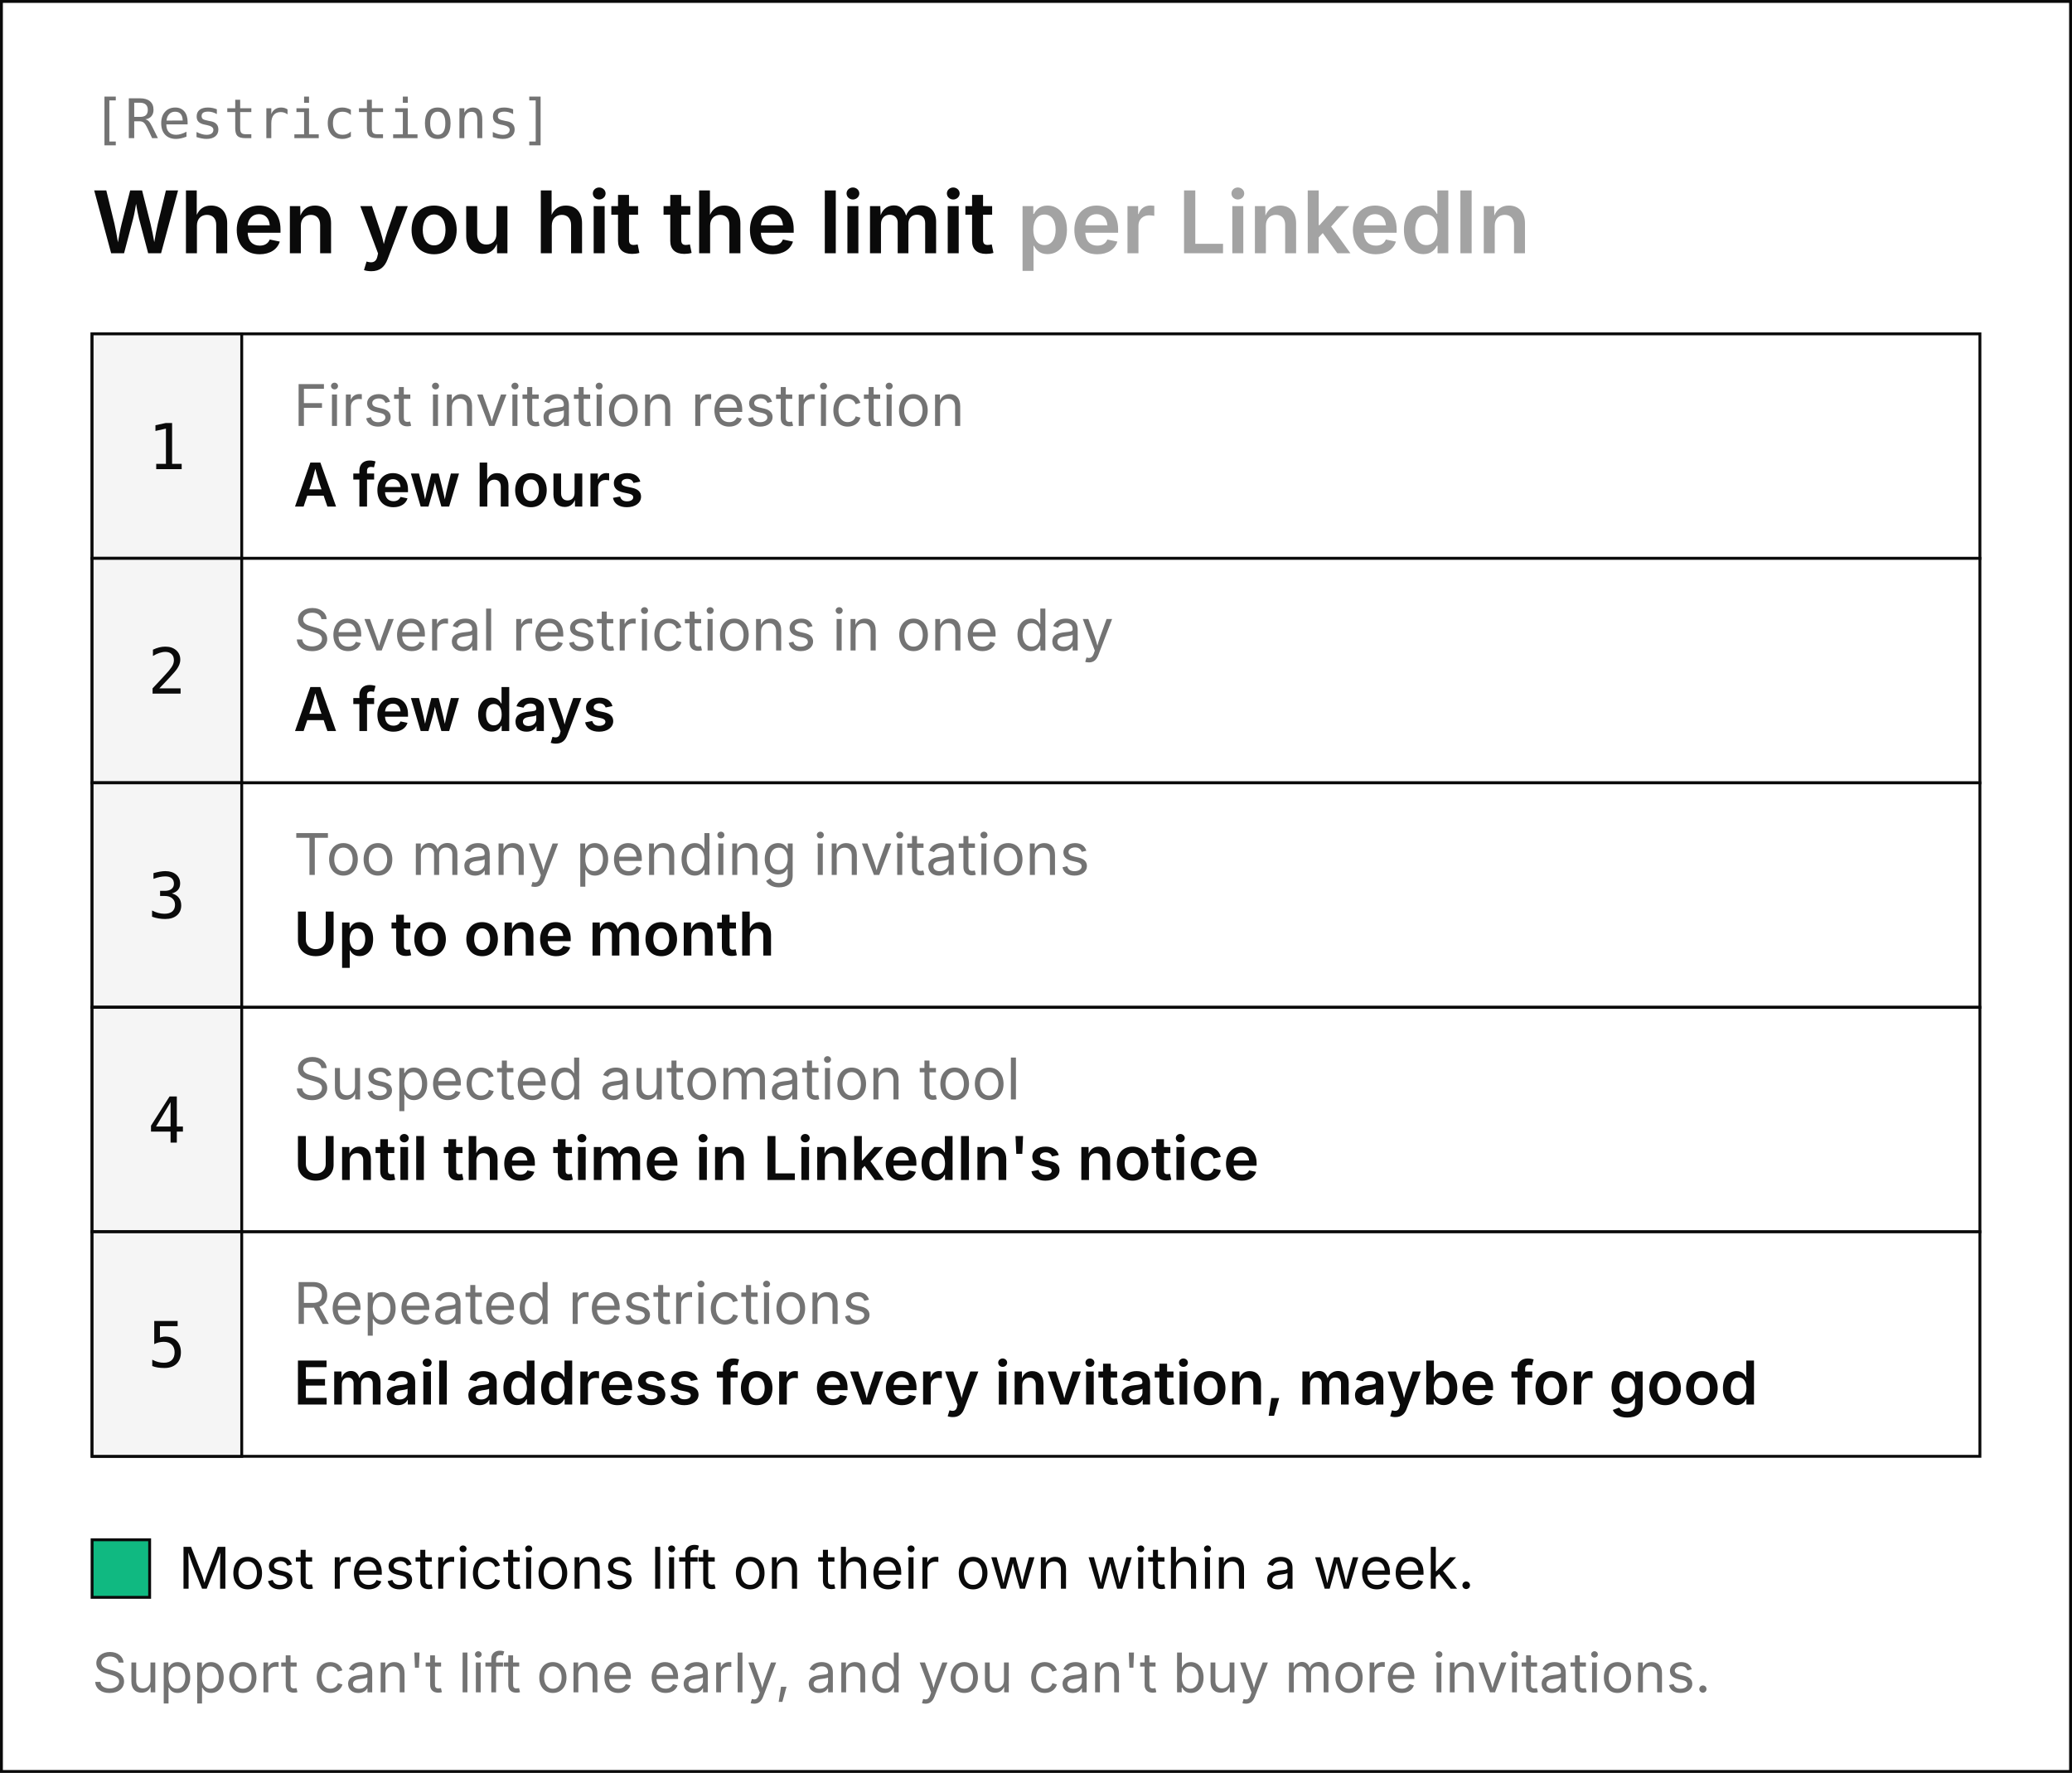
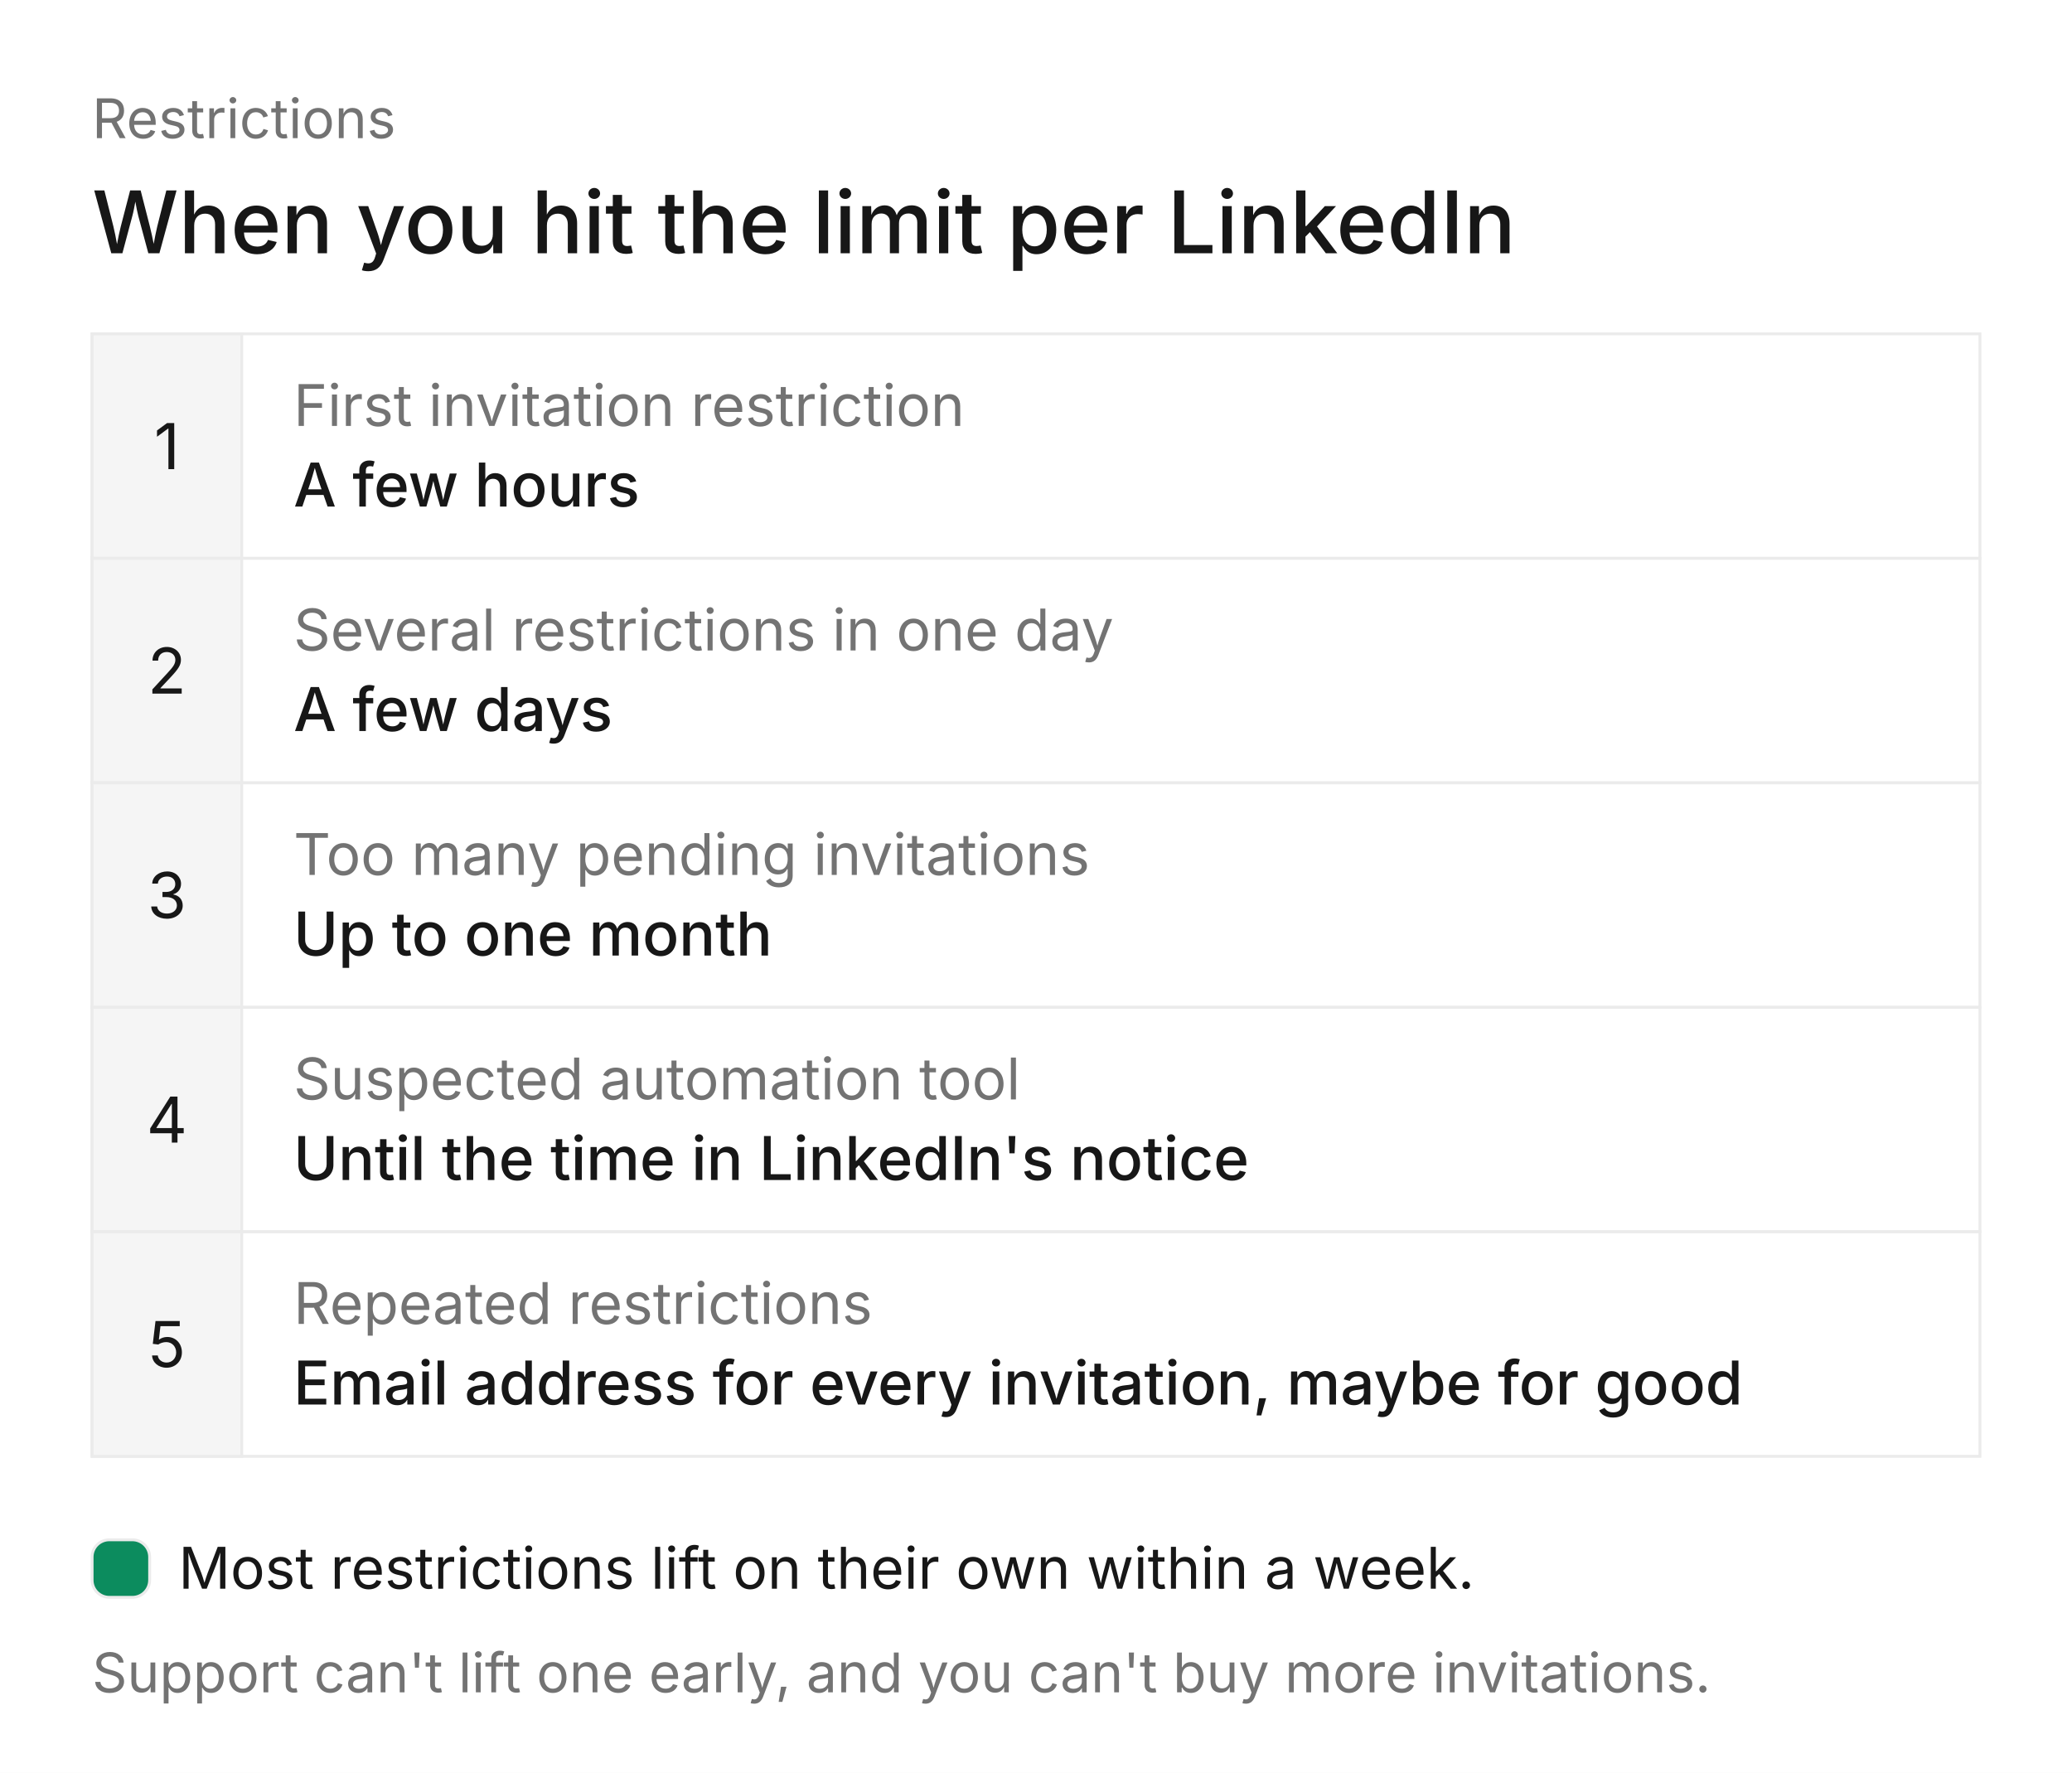
<svg xmlns="http://www.w3.org/2000/svg" viewBox="0 0 720 616" width="720" height="616" role="img" aria-labelledby="t d" font-family="Inter, system-ui, sans-serif">
  <rect width="720" height="616" fill="#ffffff" />
-   <rect x="0.5" y="0.5" width="719" height="615" fill="none" stroke="#0a0a0a" />
-   <text x="32" y="48" font-family="Geist Mono, ui-monospace, monospace" font-size="19" fill="#737373">[Restrictions]</text>
-   <text x="32" y="88" font-size="30" font-weight="600" fill="#0a0a0a">When you hit the limit <tspan fill="#a3a3a3">per LinkedIn</tspan>
+   <text x="32" y="48" font-family="Inter, system-ui, sans-serif" font-size="19" fill="#737373">Restrictions</text>
+   <text x="32" y="88" font-size="30" font-weight="500" fill="#171717">When you hit the limit <tspan fill="#171717">per LinkedIn</tspan>
  </text>
-   <rect x="32" y="116" width="656" height="78" fill="#ffffff" stroke="#0a0a0a" />
-   <rect x="32" y="116" width="52" height="78" fill="#f5f5f5" stroke="#0a0a0a" />
-   <text x="58" y="163.0" text-anchor="middle" font-family="Geist Mono, ui-monospace, monospace" font-size="22" fill="#0a0a0a">1</text>
+   <rect x="32" y="116" width="656" height="78" fill="#ffffff" stroke="#ebebeb" />
+   <rect x="32" y="116" width="52" height="78" fill="#f5f5f5" stroke="#ebebeb" />
+   <text x="58" y="163.0" text-anchor="middle" font-family="Inter, system-ui, sans-serif" font-size="22" fill="#171717">1</text>
  <text x="102" y="148" font-size="20" fill="#737373">First invitation restriction</text>
-   <text x="102" y="176" font-size="21" font-weight="600" fill="#0a0a0a">A few hours</text>
-   <rect x="32" y="194" width="656" height="78" fill="#ffffff" stroke="#0a0a0a" />
-   <rect x="32" y="194" width="52" height="78" fill="#f5f5f5" stroke="#0a0a0a" />
-   <text x="58" y="241.0" text-anchor="middle" font-family="Geist Mono, ui-monospace, monospace" font-size="22" fill="#0a0a0a">2</text>
+   <text x="102" y="176" font-size="21" font-weight="500" fill="#171717">A few hours</text>
+   <rect x="32" y="194" width="656" height="78" fill="#ffffff" stroke="#ebebeb" />
+   <rect x="32" y="194" width="52" height="78" fill="#f5f5f5" stroke="#ebebeb" />
+   <text x="58" y="241.0" text-anchor="middle" font-family="Inter, system-ui, sans-serif" font-size="22" fill="#171717">2</text>
  <text x="102" y="226" font-size="20" fill="#737373">Several restrictions in one day</text>
-   <text x="102" y="254" font-size="21" font-weight="600" fill="#0a0a0a">A few days</text>
-   <rect x="32" y="272" width="656" height="78" fill="#ffffff" stroke="#0a0a0a" />
-   <rect x="32" y="272" width="52" height="78" fill="#f5f5f5" stroke="#0a0a0a" />
-   <text x="58" y="319.0" text-anchor="middle" font-family="Geist Mono, ui-monospace, monospace" font-size="22" fill="#0a0a0a">3</text>
+   <text x="102" y="254" font-size="21" font-weight="500" fill="#171717">A few days</text>
+   <rect x="32" y="272" width="656" height="78" fill="#ffffff" stroke="#ebebeb" />
+   <rect x="32" y="272" width="52" height="78" fill="#f5f5f5" stroke="#ebebeb" />
+   <text x="58" y="319.0" text-anchor="middle" font-family="Inter, system-ui, sans-serif" font-size="22" fill="#171717">3</text>
  <text x="102" y="304" font-size="20" fill="#737373">Too many pending invitations</text>
-   <text x="102" y="332" font-size="21" font-weight="600" fill="#0a0a0a">Up to one month</text>
-   <rect x="32" y="350" width="656" height="78" fill="#ffffff" stroke="#0a0a0a" />
-   <rect x="32" y="350" width="52" height="78" fill="#f5f5f5" stroke="#0a0a0a" />
-   <text x="58" y="397.0" text-anchor="middle" font-family="Geist Mono, ui-monospace, monospace" font-size="22" fill="#0a0a0a">4</text>
+   <text x="102" y="332" font-size="21" font-weight="500" fill="#171717">Up to one month</text>
+   <rect x="32" y="350" width="656" height="78" fill="#ffffff" stroke="#ebebeb" />
+   <rect x="32" y="350" width="52" height="78" fill="#f5f5f5" stroke="#ebebeb" />
+   <text x="58" y="397.0" text-anchor="middle" font-family="Inter, system-ui, sans-serif" font-size="22" fill="#171717">4</text>
  <text x="102" y="382" font-size="20" fill="#737373">Suspected automation tool</text>
-   <text x="102" y="410" font-size="21" font-weight="600" fill="#0a0a0a">Until the time in LinkedIn's notice</text>
-   <rect x="32" y="428" width="656" height="78" fill="#ffffff" stroke="#0a0a0a" />
-   <rect x="32" y="428" width="52" height="78" fill="#f5f5f5" stroke="#0a0a0a" />
-   <text x="58" y="475.0" text-anchor="middle" font-family="Geist Mono, ui-monospace, monospace" font-size="22" fill="#0a0a0a">5</text>
+   <text x="102" y="410" font-size="21" font-weight="500" fill="#171717">Until the time in LinkedIn's notice</text>
+   <rect x="32" y="428" width="656" height="78" fill="#ffffff" stroke="#ebebeb" />
+   <rect x="32" y="428" width="52" height="78" fill="#f5f5f5" stroke="#ebebeb" />
+   <text x="58" y="475.0" text-anchor="middle" font-family="Inter, system-ui, sans-serif" font-size="22" fill="#171717">5</text>
  <text x="102" y="460" font-size="20" fill="#737373">Repeated restrictions</text>
-   <text x="102" y="488" font-size="21" font-weight="600" fill="#0a0a0a">Email address for every invitation, maybe for good</text>
-   <rect x="32" y="535" width="20" height="20" fill="#10b981" stroke="#0a0a0a" />
-   <text x="62" y="552" font-size="20" fill="#0a0a0a">Most restrictions lift on their own within a week.</text>
+   <text x="102" y="488" font-size="21" font-weight="500" fill="#171717">Email address for every invitation, maybe for good</text>
+   <rect x="32" y="535" width="20" height="20" fill="#0c8c5e" stroke="#ebebeb" rx="6" />
+   <text x="62" y="552" font-size="20" fill="#171717">Most restrictions lift on their own within a week.</text>
  <text x="32" y="588" font-size="19" fill="#737373">Support can't lift one early, and you can't buy more invitations.</text>
</svg>
